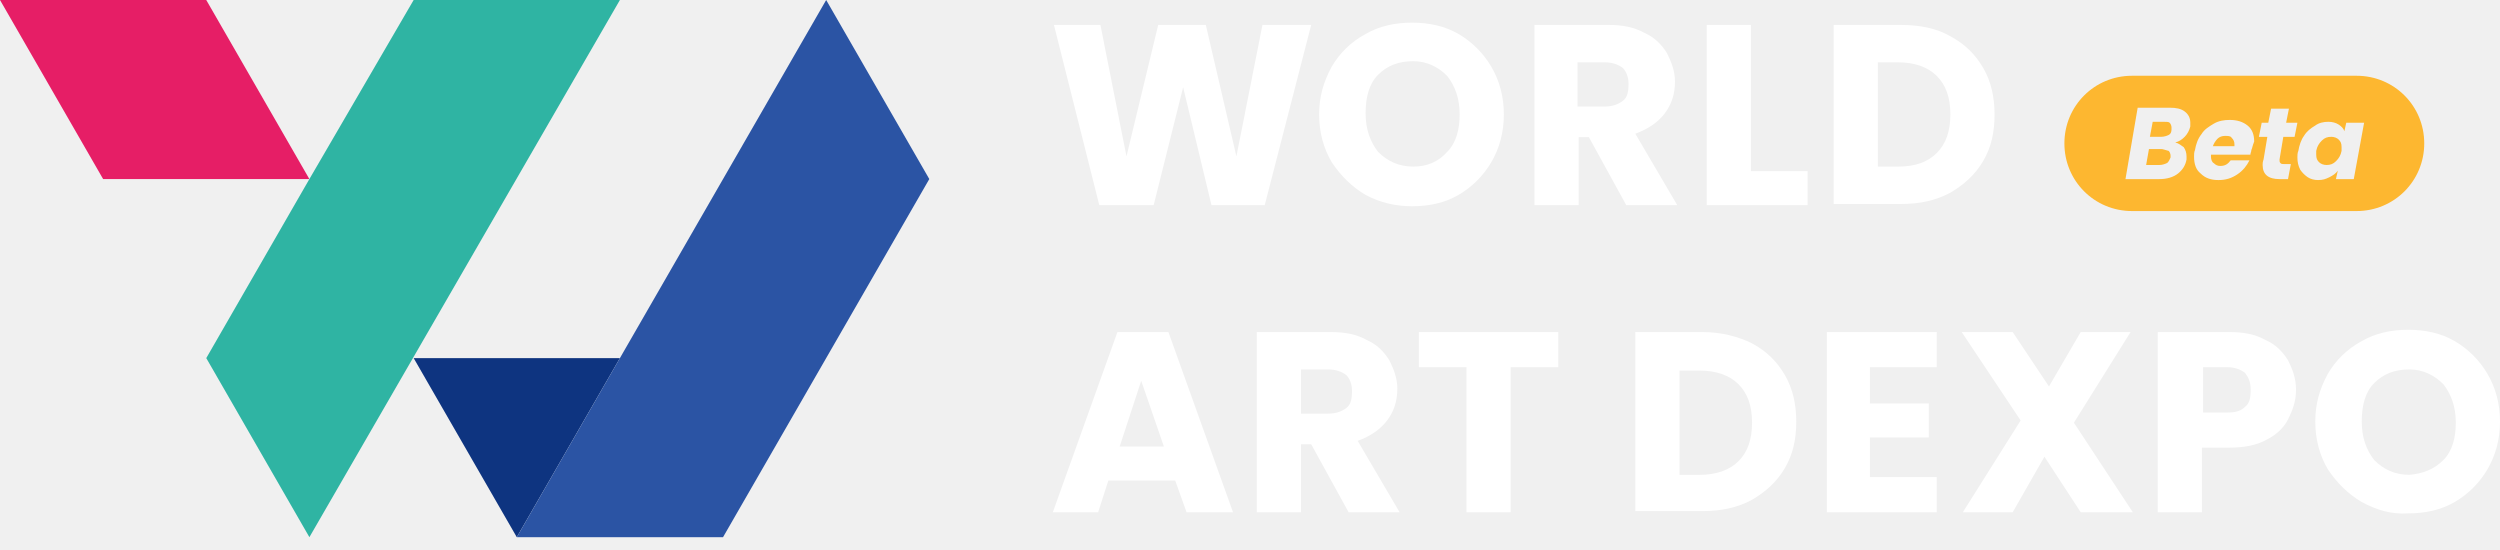
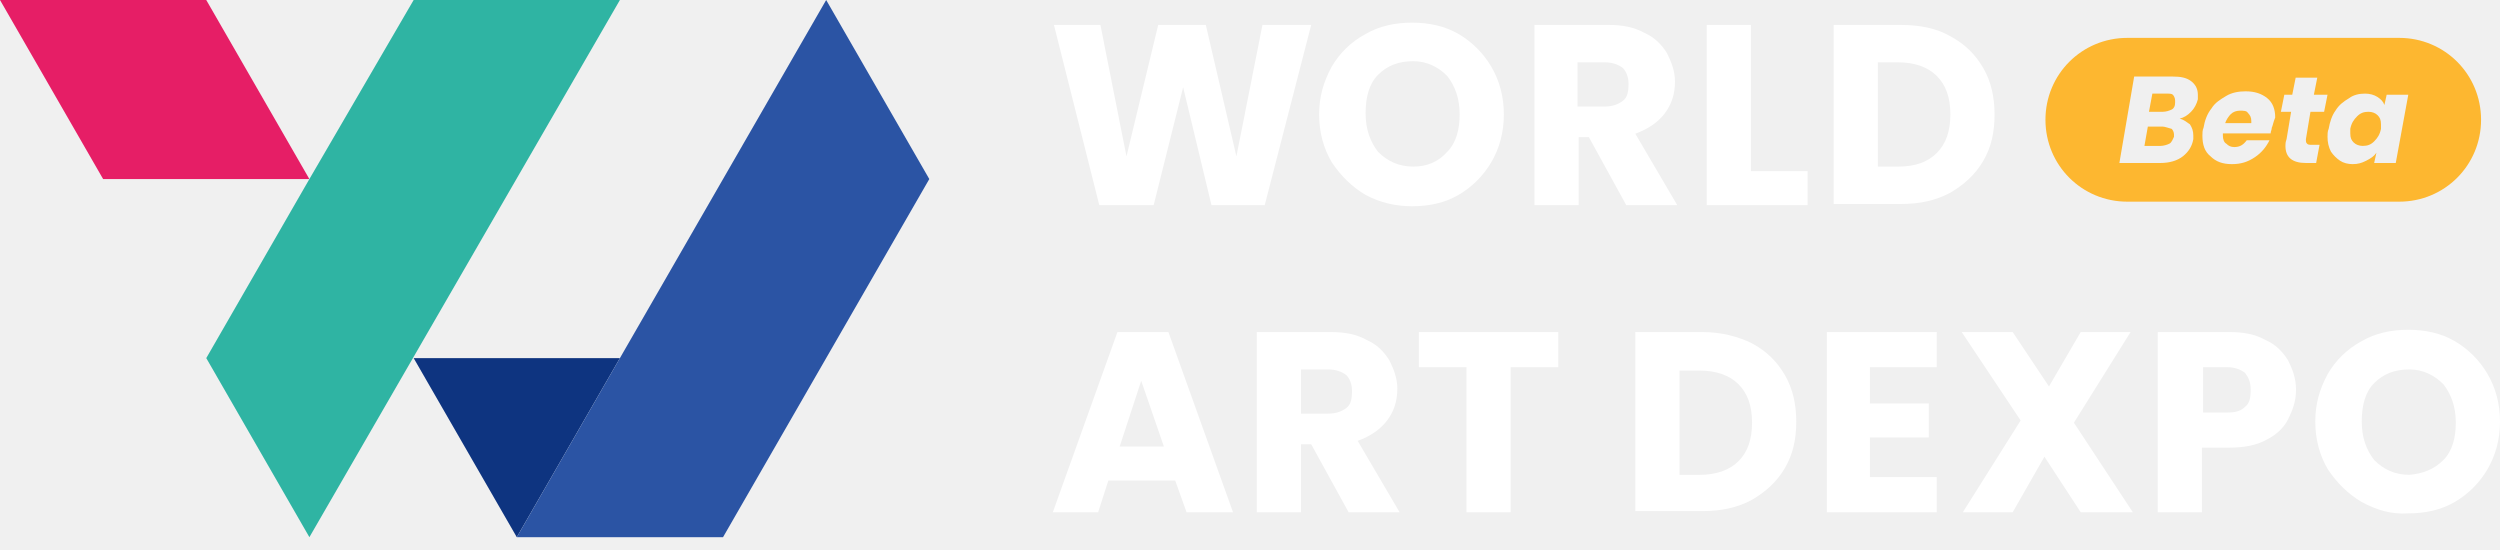
<svg xmlns="http://www.w3.org/2000/svg" width="132" height="29" viewBox="0 0 132 29" fill="none">
  <path fill-rule="evenodd" clip-rule="evenodd" d="M27.286 28.362L21.841 18.908H32.731L27.286 28.362Z" fill="#0E3480" />
  <path fill-rule="evenodd" clip-rule="evenodd" d="M5.445 9.454L0 0H10.89L16.335 9.454H5.445Z" fill="#E61E66" />
  <path fill-rule="evenodd" clip-rule="evenodd" d="M10.891 18.908L16.336 9.454L21.841 0H32.731L16.336 28.363L10.891 18.908Z" fill="#2FB4A3" />
  <path fill-rule="evenodd" clip-rule="evenodd" d="M27.286 28.363L32.731 18.908L43.622 0L49.067 9.454L38.176 28.363H27.286Z" fill="#2B54A4" />
  <path d="M69.231 1.316L66.778 10.831H63.966L62.47 4.607L60.914 10.831H58.042L55.648 1.316H58.102L59.478 8.257L61.153 1.316H63.667L65.282 8.257L66.658 1.316H69.231Z" fill="white" />
  <path d="M72.104 10.291C71.386 9.873 70.787 9.274 70.309 8.556C69.89 7.838 69.65 7 69.65 6.043C69.65 5.086 69.89 4.308 70.309 3.53C70.728 2.812 71.326 2.214 72.104 1.795C72.822 1.376 73.659 1.196 74.557 1.196C75.455 1.196 76.292 1.376 77.01 1.795C77.728 2.214 78.327 2.812 78.746 3.53C79.165 4.248 79.404 5.086 79.404 6.043C79.404 7 79.165 7.838 78.746 8.556C78.327 9.274 77.728 9.873 77.01 10.291C76.292 10.71 75.455 10.89 74.557 10.89C73.719 10.89 72.882 10.71 72.104 10.291ZM76.412 8.018C76.891 7.539 77.07 6.821 77.07 6.043C77.07 5.205 76.831 4.547 76.412 4.009C75.933 3.53 75.335 3.231 74.617 3.231C73.839 3.231 73.241 3.47 72.762 3.949C72.283 4.427 72.104 5.146 72.104 5.983C72.104 6.821 72.343 7.479 72.762 8.018C73.241 8.496 73.839 8.796 74.617 8.796C75.335 8.796 75.933 8.556 76.412 8.018Z" fill="white" />
  <path d="M85.866 10.831L83.892 7.24H83.353V10.831H81.019V1.316H84.909C85.687 1.316 86.285 1.436 86.824 1.735C87.362 1.975 87.721 2.334 88.02 2.812C88.26 3.291 88.439 3.77 88.439 4.308C88.439 4.966 88.26 5.505 87.901 5.984C87.542 6.462 87.003 6.821 86.345 7.061L88.559 10.831H85.866ZM83.293 5.625H84.729C85.148 5.625 85.448 5.505 85.687 5.325C85.926 5.146 85.986 4.847 85.986 4.428C85.986 4.069 85.866 3.77 85.687 3.59C85.448 3.411 85.148 3.291 84.729 3.291H83.293V5.625Z" fill="white" />
  <path d="M92.388 9.035H95.44V10.831H90.114V1.316H92.448V9.035H92.388Z" fill="white" />
  <path d="M102.98 1.915C103.757 2.334 104.296 2.872 104.715 3.59C105.134 4.308 105.313 5.146 105.313 6.044C105.313 7.001 105.134 7.779 104.715 8.497C104.296 9.215 103.698 9.753 102.98 10.172C102.202 10.591 101.364 10.771 100.347 10.771H96.816V1.316H100.347C101.364 1.316 102.262 1.496 102.98 1.915ZM102.262 8.078C102.74 7.599 102.98 6.941 102.98 6.044C102.98 5.146 102.74 4.488 102.262 4.009C101.783 3.53 101.065 3.291 100.227 3.291H99.15V8.796H100.227C101.125 8.796 101.783 8.557 102.262 8.078Z" fill="white" />
  <path d="M62.051 25.371H58.521L57.982 27.046H55.589L59 17.532H61.692L65.103 27.046H62.65L62.051 25.371ZM61.453 23.576L60.256 20.105L59.119 23.576H61.453Z" fill="white" />
  <path d="M71.206 27.046L69.231 23.456H68.693V27.046H66.359V17.532H70.249C71.027 17.532 71.625 17.652 72.163 17.951C72.702 18.19 73.061 18.549 73.36 19.028C73.6 19.507 73.779 19.985 73.779 20.524C73.779 21.182 73.6 21.721 73.241 22.2C72.882 22.678 72.343 23.037 71.685 23.277L73.899 27.046H71.206ZM68.693 21.84H70.129C70.548 21.84 70.847 21.721 71.087 21.541C71.326 21.362 71.386 21.063 71.386 20.644C71.386 20.285 71.266 19.985 71.087 19.806C70.847 19.627 70.548 19.507 70.129 19.507H68.693V21.84Z" fill="white" />
  <path d="M82.276 17.532V19.387H79.763V27.046H77.429V19.387H74.916V17.532H82.276Z" fill="white" />
  <path d="M92.508 18.131C93.286 18.549 93.824 19.088 94.243 19.806C94.662 20.524 94.842 21.362 94.842 22.259C94.842 23.217 94.662 23.995 94.243 24.713C93.824 25.431 93.226 25.969 92.508 26.388C91.73 26.807 90.892 26.986 89.875 26.986H86.345V17.532H89.875C90.892 17.532 91.79 17.772 92.508 18.131ZM91.79 24.354C92.269 23.875 92.508 23.217 92.508 22.319C92.508 21.422 92.269 20.763 91.79 20.285C91.311 19.806 90.593 19.567 89.755 19.567H88.678V25.072H89.755C90.593 25.072 91.311 24.832 91.79 24.354Z" fill="white" />
  <path d="M98.731 19.387V21.302H101.842V23.097H98.731V25.191H102.261V27.046H96.457V17.532H102.261V19.387H98.731Z" fill="white" />
  <path d="M109.861 27.046L107.946 24.114L106.271 27.046H103.638L106.69 22.2L103.578 17.532H106.271L108.186 20.404L109.861 17.532H112.494L109.502 22.319L112.613 27.046H109.861Z" fill="white" />
  <path d="M120.811 22.14C120.572 22.618 120.153 22.977 119.674 23.217C119.135 23.516 118.477 23.636 117.699 23.636H116.263V27.046H113.93V17.532H117.699C118.477 17.532 119.076 17.652 119.614 17.951C120.153 18.19 120.512 18.549 120.811 19.028C121.05 19.507 121.23 19.985 121.23 20.584C121.23 21.182 121.05 21.661 120.811 22.14ZM118.537 21.482C118.776 21.302 118.836 21.003 118.836 20.584C118.836 20.165 118.717 19.926 118.537 19.686C118.298 19.507 117.999 19.387 117.58 19.387H116.323V21.781H117.58C117.999 21.781 118.298 21.721 118.537 21.482Z" fill="white" />
  <path d="M124.7 26.507C123.982 26.088 123.384 25.49 122.905 24.772C122.486 24.054 122.247 23.216 122.247 22.259C122.247 21.302 122.486 20.524 122.905 19.746C123.324 19.028 123.922 18.429 124.7 18.011C125.418 17.592 126.256 17.412 127.154 17.412C128.051 17.412 128.889 17.592 129.607 18.011C130.325 18.429 130.923 19.028 131.342 19.746C131.761 20.464 132 21.302 132 22.259C132 23.216 131.761 24.054 131.342 24.772C130.923 25.49 130.325 26.088 129.607 26.507C128.889 26.926 128.051 27.106 127.154 27.106C126.256 27.166 125.478 26.926 124.7 26.507ZM129.009 24.293C129.487 23.815 129.667 23.097 129.667 22.319C129.667 21.481 129.427 20.823 129.009 20.284C128.53 19.806 127.932 19.506 127.214 19.506C126.436 19.506 125.837 19.746 125.359 20.224C124.88 20.703 124.7 21.421 124.7 22.259C124.7 23.097 124.94 23.755 125.359 24.293C125.837 24.772 126.436 25.071 127.214 25.071C127.932 25.011 128.53 24.772 129.009 24.293Z" fill="white" />
-   <path d="M117.483 7.175C117.334 7.175 117.185 7.224 117.086 7.324C116.987 7.423 116.887 7.572 116.838 7.721H117.979C117.979 7.671 117.979 7.621 117.979 7.621C117.979 7.472 117.929 7.373 117.83 7.274C117.78 7.175 117.632 7.175 117.483 7.175Z" fill="#FDB730" />
-   <path d="M114.259 6.431H113.663L113.515 7.224H114.11C114.259 7.224 114.408 7.175 114.507 7.125C114.606 7.076 114.656 6.976 114.656 6.828C114.656 6.828 114.656 6.778 114.656 6.728C114.656 6.629 114.606 6.53 114.556 6.48C114.507 6.431 114.408 6.431 114.259 6.431Z" fill="#FDB730" />
-   <path d="M123.09 7.224C122.891 7.224 122.742 7.273 122.594 7.422C122.445 7.571 122.346 7.72 122.296 7.968C122.296 8.017 122.296 8.067 122.296 8.166C122.296 8.365 122.346 8.464 122.445 8.563C122.544 8.662 122.693 8.712 122.842 8.712C123.04 8.712 123.189 8.662 123.338 8.513C123.486 8.365 123.586 8.216 123.635 7.968C123.635 7.918 123.635 7.869 123.635 7.769C123.635 7.571 123.586 7.472 123.486 7.372C123.387 7.273 123.238 7.224 123.09 7.224Z" fill="#FDB730" />
-   <path d="M114.11 7.869H113.465L113.316 8.712H114.011C114.16 8.712 114.309 8.663 114.408 8.613C114.507 8.564 114.557 8.415 114.606 8.316C114.606 8.266 114.606 8.216 114.606 8.216C114.606 8.117 114.557 8.018 114.507 7.968C114.309 7.919 114.209 7.869 114.11 7.869Z" fill="#FDB730" />
-   <path d="M124.428 4H112.572C110.587 4 109 5.587 109 7.572C109 9.556 110.587 11.144 112.572 11.144H124.428C126.413 11.144 128 9.556 128 7.572C128 5.587 126.413 4 124.428 4ZM115.648 6.679C115.598 6.877 115.499 7.076 115.35 7.225C115.201 7.373 115.052 7.473 114.854 7.522C115.052 7.572 115.151 7.671 115.3 7.77C115.399 7.919 115.449 8.068 115.449 8.266C115.449 8.316 115.449 8.366 115.449 8.415C115.399 8.713 115.251 8.961 115.003 9.159C114.755 9.358 114.407 9.457 114.01 9.457H112.225L112.869 5.687H114.556C114.903 5.687 115.151 5.736 115.35 5.885C115.548 6.034 115.648 6.232 115.648 6.48C115.648 6.53 115.648 6.58 115.648 6.679ZM118.872 7.919C118.872 8.018 118.822 8.068 118.822 8.167H116.739C116.739 8.167 116.739 8.217 116.739 8.266C116.739 8.415 116.789 8.564 116.888 8.614C116.987 8.713 117.086 8.762 117.235 8.762C117.483 8.762 117.632 8.663 117.781 8.465H118.773C118.624 8.762 118.426 9.01 118.128 9.209C117.83 9.407 117.533 9.507 117.136 9.507C116.739 9.507 116.441 9.407 116.193 9.159C115.945 8.961 115.846 8.663 115.846 8.266C115.846 8.167 115.846 8.018 115.896 7.919C115.945 7.621 116.044 7.324 116.243 7.076C116.392 6.828 116.64 6.679 116.888 6.53C117.136 6.381 117.433 6.332 117.731 6.332C118.128 6.332 118.426 6.431 118.674 6.629C118.922 6.828 119.021 7.125 119.021 7.473C118.922 7.721 118.922 7.82 118.872 7.919ZM121.154 7.225H120.559L120.36 8.415V8.465C120.36 8.514 120.36 8.564 120.41 8.614C120.46 8.663 120.509 8.663 120.608 8.663H120.956L120.807 9.457H120.36C119.765 9.457 119.467 9.209 119.467 8.713C119.467 8.614 119.467 8.564 119.517 8.415L119.715 7.225H119.269L119.418 6.48H119.765L119.914 5.736H120.856L120.708 6.48H121.303L121.154 7.225ZM124.279 9.457H123.337L123.436 9.01C123.337 9.159 123.188 9.258 122.99 9.358C122.791 9.457 122.642 9.507 122.394 9.507C122.196 9.507 121.997 9.457 121.849 9.358C121.7 9.258 121.551 9.11 121.452 8.961C121.352 8.762 121.303 8.564 121.303 8.316C121.303 8.217 121.303 8.068 121.352 7.969C121.402 7.671 121.501 7.373 121.65 7.175C121.799 6.927 121.997 6.778 122.245 6.629C122.444 6.48 122.692 6.431 122.94 6.431C123.138 6.431 123.337 6.48 123.486 6.58C123.634 6.679 123.734 6.778 123.783 6.927L123.883 6.48H124.825L124.279 9.457Z" fill="#FDB730" />
+   <path d="M118.269 5.843C118.089 5.843 117.909 5.903 117.789 6.023C117.668 6.143 117.548 6.323 117.488 6.503H118.869C118.869 6.443 118.869 6.383 118.869 6.383C118.869 6.203 118.809 6.083 118.689 5.963C118.629 5.843 118.449 5.843 118.269 5.843Z" fill="#FDB730" />
+   <path d="M114.366 4.942H113.645L113.465 5.903H114.185C114.366 5.903 114.546 5.843 114.666 5.783C114.786 5.723 114.846 5.603 114.846 5.423C114.846 5.423 114.846 5.363 114.846 5.303C114.846 5.183 114.786 5.062 114.726 5.002C114.666 4.942 114.546 4.942 114.366 4.942Z" fill="#FDB730" />
+   <path d="M125.056 5.902C124.815 5.902 124.635 5.962 124.455 6.143C124.275 6.323 124.155 6.503 124.095 6.803C124.095 6.863 124.095 6.923 124.095 7.043C124.095 7.284 124.155 7.404 124.275 7.524C124.395 7.644 124.575 7.704 124.755 7.704C124.996 7.704 125.176 7.644 125.356 7.464C125.536 7.284 125.656 7.103 125.716 6.803C125.716 6.743 125.716 6.683 125.716 6.563C125.716 6.323 125.656 6.203 125.536 6.082C125.416 5.962 125.236 5.902 125.056 5.902Z" fill="#FDB730" />
+   <path d="M114.186 6.684H113.406L113.226 7.704H114.066C114.246 7.704 114.427 7.644 114.547 7.584C114.667 7.524 114.727 7.344 114.787 7.224C114.787 7.164 114.787 7.104 114.787 7.104C114.787 6.984 114.727 6.864 114.667 6.804C114.427 6.744 114.307 6.684 114.186 6.684Z" fill="#FDB730" />
+   <path d="M126.676 2H112.324C109.922 2 108 3.922 108 6.324C108 8.726 109.922 10.648 112.324 10.648H126.676C129.078 10.648 131 8.726 131 6.324C131 3.922 129.078 2 126.676 2ZM116.047 5.243C115.987 5.483 115.867 5.723 115.687 5.903C115.507 6.084 115.326 6.204 115.086 6.264C115.326 6.324 115.446 6.444 115.627 6.564C115.747 6.744 115.807 6.924 115.807 7.164C115.807 7.225 115.807 7.285 115.807 7.345C115.747 7.705 115.567 8.005 115.266 8.245C114.966 8.486 114.546 8.606 114.065 8.606H111.903L112.684 4.042H114.726C115.146 4.042 115.446 4.102 115.687 4.282C115.927 4.462 116.047 4.702 116.047 5.003C116.047 5.063 116.047 5.123 116.047 5.243ZM119.95 6.744C119.95 6.864 119.89 6.924 119.89 7.044H117.368C117.368 7.044 117.368 7.104 117.368 7.164C117.368 7.345 117.428 7.525 117.548 7.585C117.668 7.705 117.789 7.765 117.969 7.765C118.269 7.765 118.449 7.645 118.629 7.405H119.83C119.65 7.765 119.41 8.065 119.05 8.305C118.689 8.546 118.329 8.666 117.849 8.666C117.368 8.666 117.008 8.546 116.708 8.245C116.407 8.005 116.287 7.645 116.287 7.164C116.287 7.044 116.287 6.864 116.347 6.744C116.407 6.384 116.527 6.024 116.768 5.723C116.948 5.423 117.248 5.243 117.548 5.063C117.849 4.883 118.209 4.822 118.569 4.822C119.05 4.822 119.41 4.943 119.71 5.183C120.01 5.423 120.131 5.783 120.131 6.204C120.01 6.504 120.01 6.624 119.95 6.744ZM122.713 5.903H121.992L121.752 7.345V7.405C121.752 7.465 121.752 7.525 121.812 7.585C121.872 7.645 121.932 7.645 122.052 7.645H122.473L122.292 8.606H121.752C121.031 8.606 120.671 8.305 120.671 7.705C120.671 7.585 120.671 7.525 120.731 7.345L120.971 5.903H120.431L120.611 5.003H121.031L121.211 4.102H122.352L122.172 5.003H122.893L122.713 5.903ZM126.496 8.606H125.355L125.475 8.065C125.355 8.245 125.175 8.366 124.935 8.486C124.695 8.606 124.514 8.666 124.214 8.666C123.974 8.666 123.734 8.606 123.554 8.486C123.373 8.366 123.193 8.185 123.073 8.005C122.953 7.765 122.893 7.525 122.893 7.225C122.893 7.104 122.893 6.924 122.953 6.804C123.013 6.444 123.133 6.084 123.313 5.843C123.493 5.543 123.734 5.363 124.034 5.183C124.274 5.003 124.574 4.943 124.875 4.943C125.115 4.943 125.355 5.003 125.535 5.123C125.715 5.243 125.836 5.363 125.896 5.543L126.016 5.003H127.157L126.496 8.606Z" fill="#FDB730" />
</svg>
